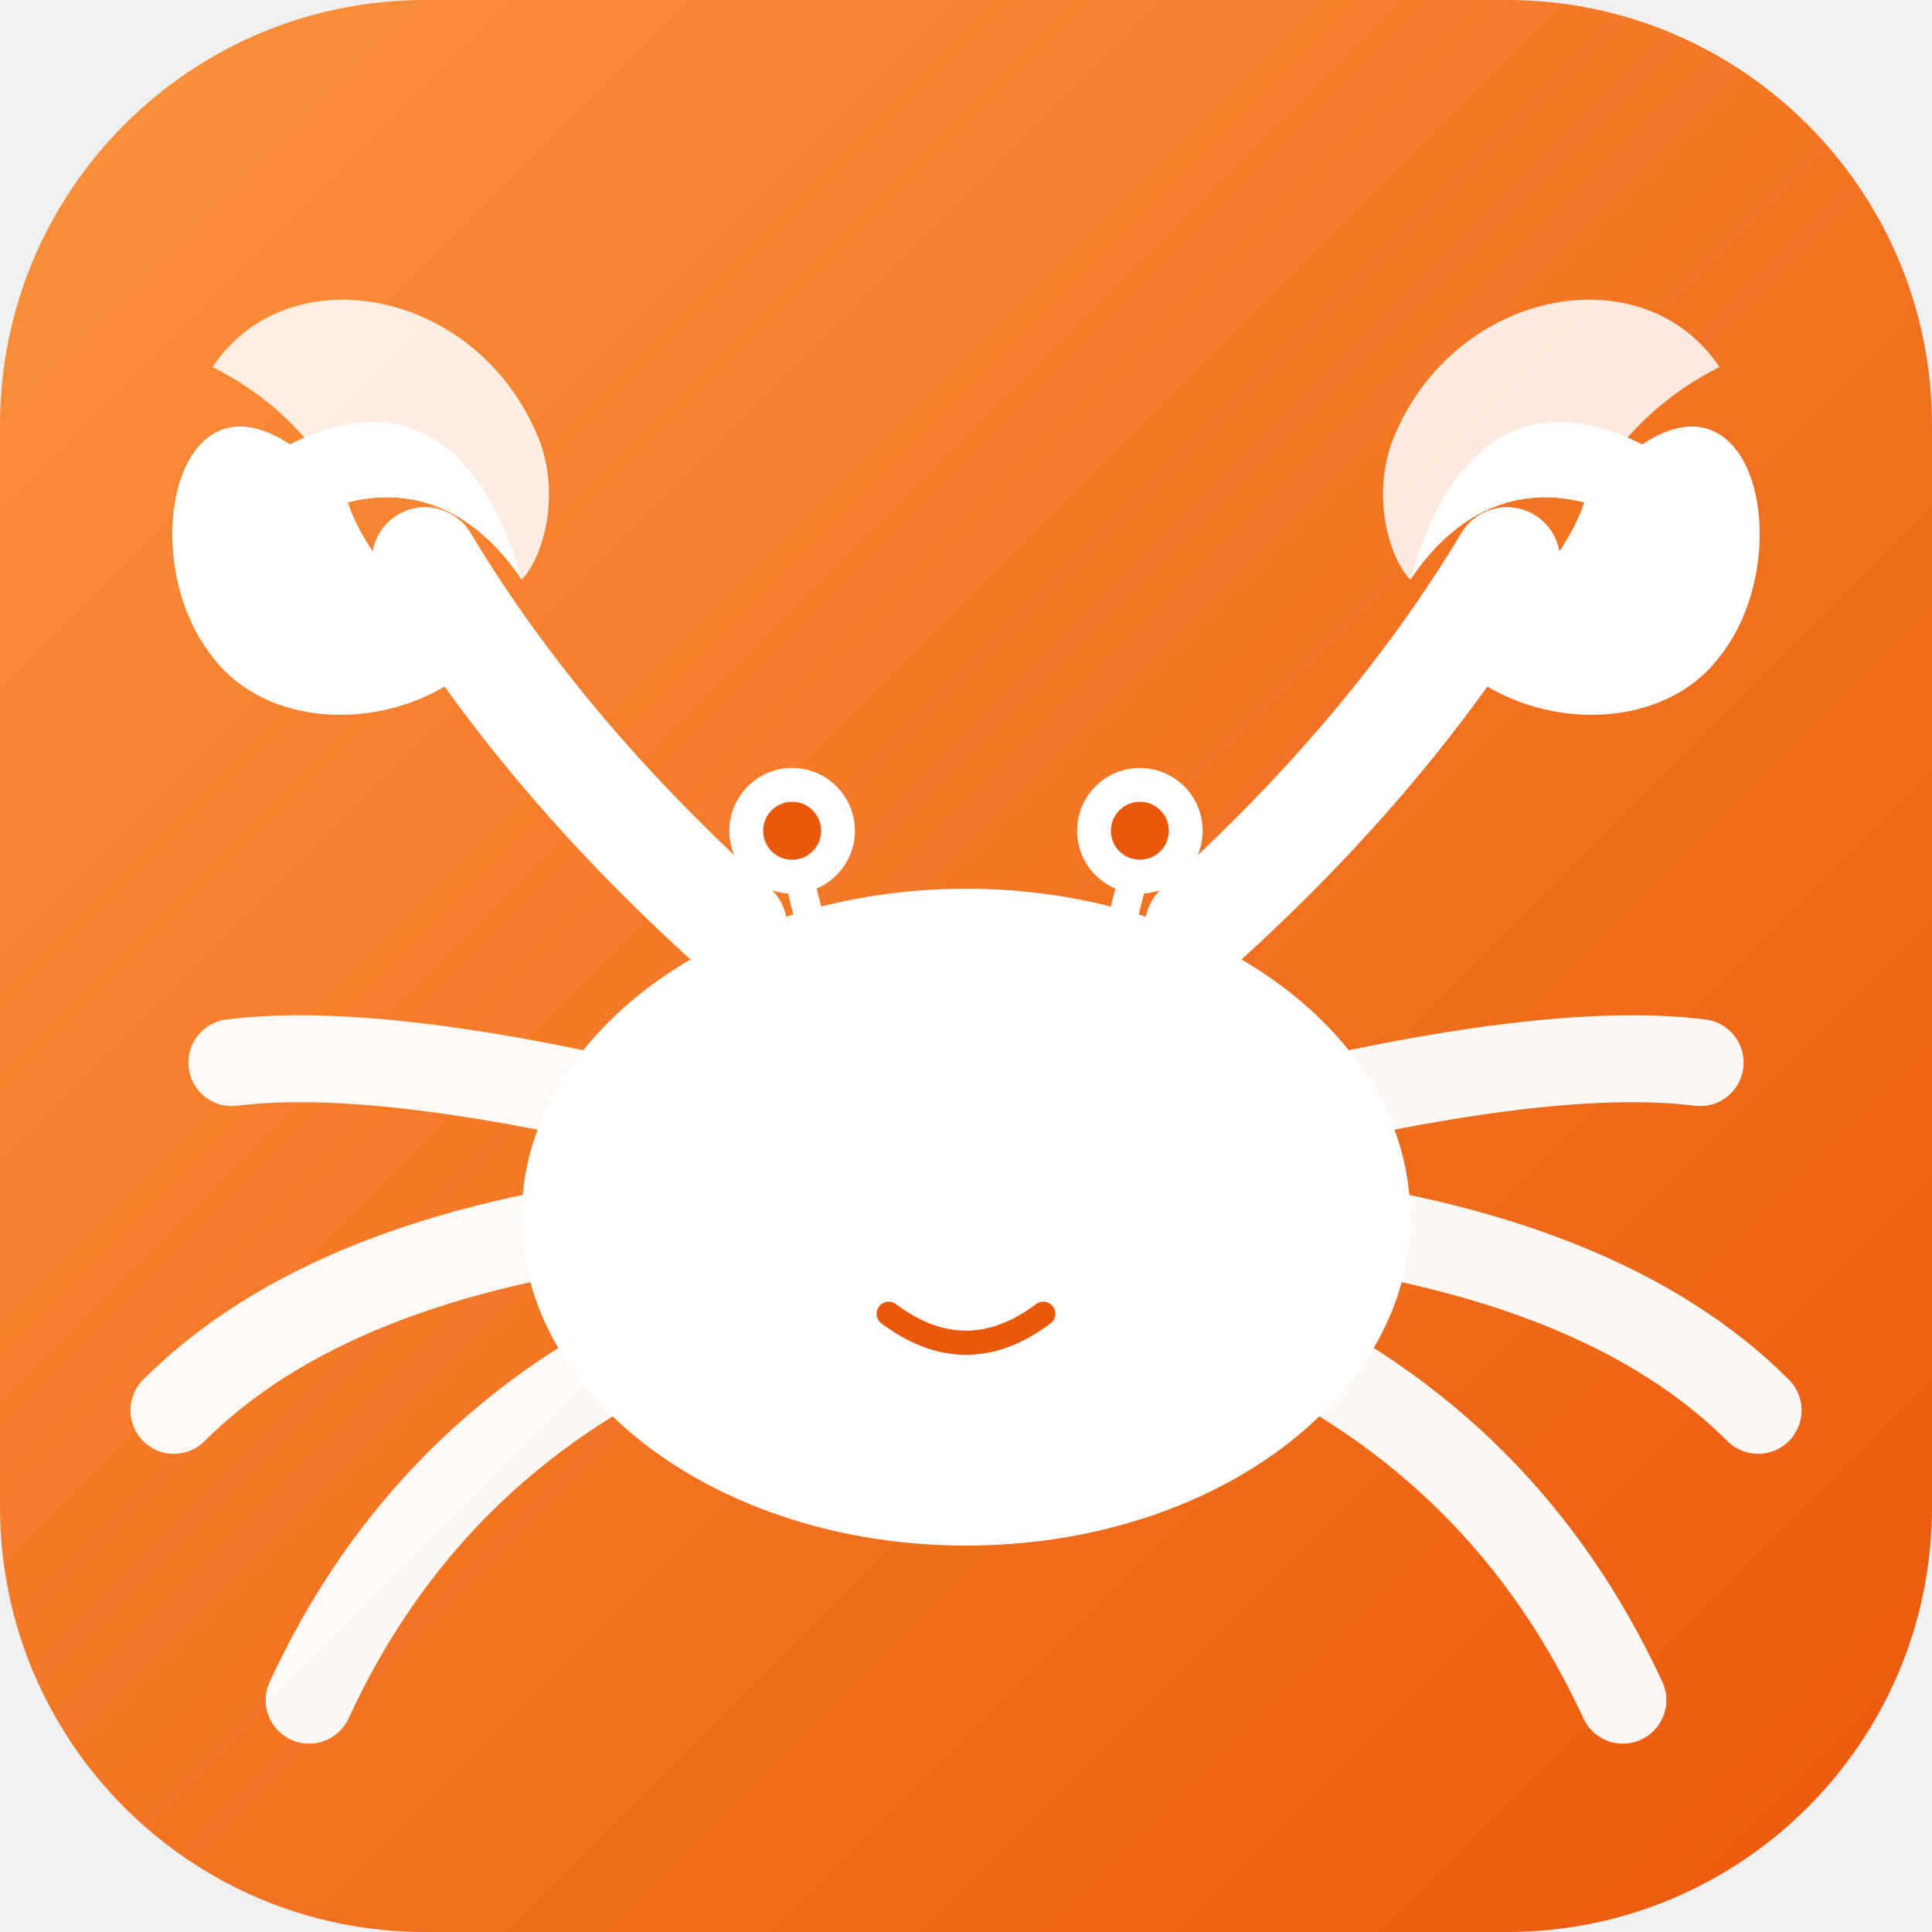
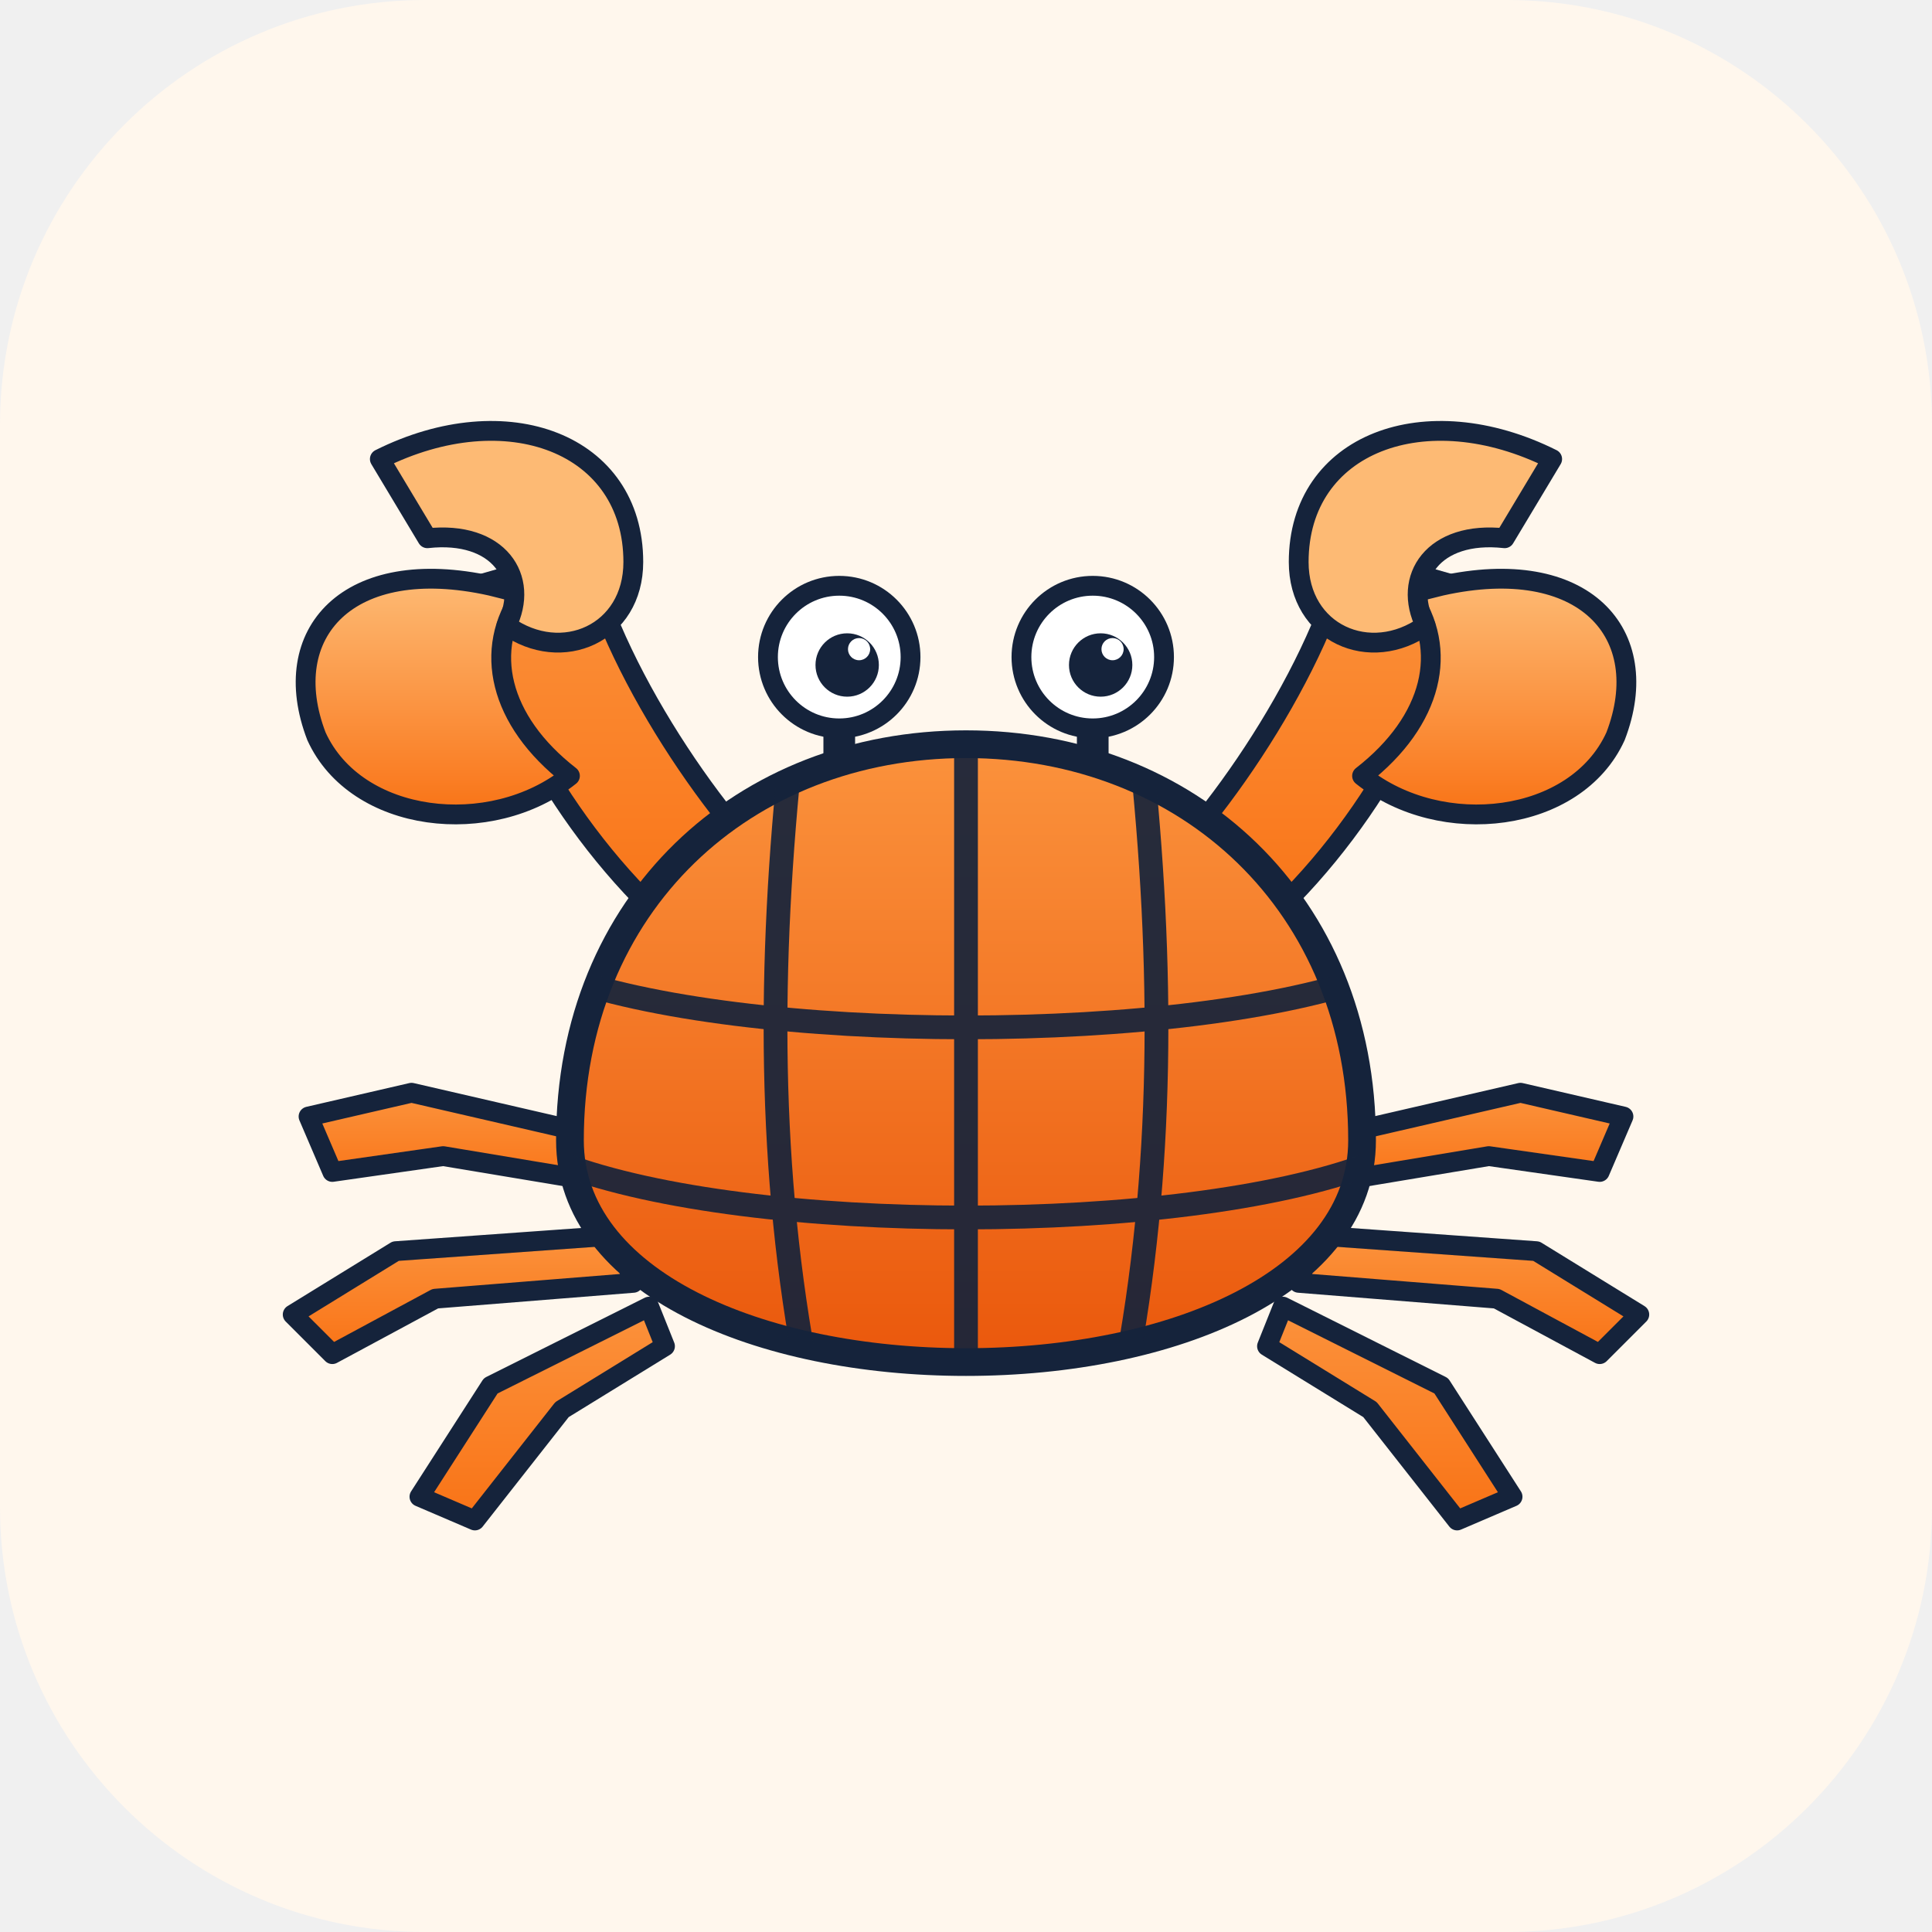
<svg xmlns="http://www.w3.org/2000/svg" viewBox="0 0 200 200" fill="none">
  <defs>
-     <linearGradient id="bgGrad" x1="0" y1="0" x2="1" y2="1">
+     <linearGradient id="body" x1="0" y1="0" x2="0" y2="1">
      <stop offset="0" stop-color="#FB923C" />
      <stop offset="1" stop-color="#EA580C" />
    </linearGradient>
+     <linearGradient id="limb" x1="0" y1="0" x2="0" y2="1">
+       <stop offset="0" stop-color="#FB923C" />
+       <stop offset="1" stop-color="#F97316" />
+     </linearGradient>
+     <linearGradient id="claw" x1="0" y1="0" x2="0" y2="1">
+       <stop offset="0" stop-color="#FDBA74" />
+       <stop offset="1" stop-color="#F97316" />
+     </linearGradient>
+     <clipPath id="shellClip">
+       <path d="M50,122 C50,92 72,72 100,72 C128,72 150,92 150,122 C150,140 126,150 100,150 C74,150 50,140 50,122 Z" />
+     </clipPath>
  </defs>
-   <rect width="200" height="200" rx="44" fill="url(#bgGrad)" />
-   <g transform="translate(0,8)">
-     <g stroke="#fff" stroke-width="9" stroke-linecap="round" fill="none" opacity="0.95">
-       <path d="M70 130 Q44 142 32 168" />
-       <path d="M68 118 Q34 122 18 138" />
-       <path d="M72 108 Q40 100 24 102" />
-       <path d="M130 130 Q156 142 168 168" />
-       <path d="M132 118 Q166 122 182 138" />
-       <path d="M128 108 Q160 100 176 102" />
+   <rect width="200" height="200" rx="44" fill="#FFF7ED" />
+   <g transform="translate(18,18) scale(0.82)">
+     <g fill="url(#limb)" stroke="#15233B" stroke-width="2.5" stroke-linejoin="round" stroke-linecap="round">
+       <path d="M56,122 L30,116 L17,119 L20,126 L34,124 L58,128 Z" />
+       <path d="M56,134 L28,136 L15,144 L20,149 L33,142 L58,140 Z" />
+       <path d="M60,143 L40,153 L31,167 L38,170 L49,156 L62,148 Z" />
+       <path d="M144,122 L170,116 L183,119 L180,126 L166,124 L142,128 Z" />
+       <path d="M144,134 L172,136 L185,144 L180,149 L167,142 L142,140 Z" />
+       <path d="M140,143 L160,153 L169,167 L162,170 L151,156 L138,148 Z" />
    </g>
-     <g stroke="#fff" stroke-width="11" stroke-linecap="round" fill="none">
-       <path d="M76 88 Q56 70 44 50" />
-       <path d="M124 88 Q144 70 156 50" />
+     <path d="M64,96 C50,84 40,66 38,52 L52,48 C56,64 70,84 80,92 Z" fill="url(#limb)" stroke="#15233B" stroke-width="2.5" stroke-linejoin="round" />
+     <path d="M40,52 C22,48 13,58 18,71 C23,82 40,84 50,76 C41,69 39,60 44,53 Z" fill="url(#claw)" stroke="#15233B" stroke-width="2.5" stroke-linejoin="round" />
+     <path d="M26,36 C42,28 58,34 58,49 C58,58 49,62 42,57 C45,51 41,45 32,46 Z" fill="#FDBA74" stroke="#15233B" stroke-width="2.5" stroke-linejoin="round" />
+     <path d="M136,96 C150,84 160,66 162,52 L148,48 C144,64 130,84 120,92 Z" fill="url(#limb)" stroke="#15233B" stroke-width="2.5" stroke-linejoin="round" />
+     <path d="M160,52 C178,48 187,58 182,71 C177,82 160,84 150,76 C159,69 161,60 156,53 Z" fill="url(#claw)" stroke="#15233B" stroke-width="2.5" stroke-linejoin="round" />
+     <path d="M174,36 C158,28 142,34 142,49 C142,58 151,62 158,57 C155,51 159,45 168,46 Z" fill="#FDBA74" stroke="#15233B" stroke-width="2.5" stroke-linejoin="round" />
+     <g stroke="#15233B" stroke-width="4" stroke-linecap="round">
+       <path d="M84,74 L84,62" />
+       <path d="M116,74 L116,62" />
    </g>
-     <path d="M30 38 C18 30 14 50 22 60 C28 68 42 68 50 60 C44 56 38 50 36 44 C44 42 50 46 54 52 C50 38 42 32 30 38 Z" fill="#fff" />
-     <path d="M22 30 C30 18 50 22 56 38 C58 44 56 50 54 52 C50 46 44 42 36 44 C32 36 26 32 22 30 Z" fill="#fff" opacity="0.85" />
-     <path d="M170 38 C182 30 186 50 178 60 C172 68 158 68 150 60 C156 56 162 50 164 44 C156 42 150 46 146 52 C150 38 158 32 170 38 Z" fill="#fff" />
-     <path d="M178 30 C170 18 150 22 144 38 C142 44 144 50 146 52 C150 46 156 42 164 44 C168 36 174 32 178 30 Z" fill="#fff" opacity="0.85" />
-     <ellipse cx="100" cy="118" rx="46" ry="34" fill="#fff" />
-     <g stroke="#fff" stroke-width="3" stroke-linecap="round">
-       <path d="M86 96 L82 80" />
-       <path d="M114 96 L118 80" />
+     <path d="M50,122 C50,92 72,72 100,72 C128,72 150,92 150,122 C150,140 126,150 100,150 C74,150 50,140 50,122 Z" fill="url(#body)" stroke="#15233B" stroke-width="3.5" />
+     <g clip-path="url(#shellClip)" stroke="#15233B" stroke-width="3" fill="none" stroke-linecap="round" opacity="0.92">
+       <path d="M78,72 C75,100 75,126 80,152" />
+       <path d="M100,71 L100,152" />
+       <path d="M122,72 C125,100 125,126 120,152" />
+       <path d="M48,101 C72,110 128,110 152,101" />
+       <path d="M49,125 C73,134 127,134 151,125" />
    </g>
-     <circle cx="82" cy="78" r="6.5" fill="#fff" />
-     <circle cx="118" cy="78" r="6.5" fill="#fff" />
-     <circle cx="82" cy="78" r="3" fill="#EA580C" />
-     <circle cx="118" cy="78" r="3" fill="#EA580C" />
-     <path d="M92 128 Q100 134 108 128" stroke="#EA580C" stroke-width="2.5" stroke-linecap="round" fill="none" />
+     <circle cx="84" cy="61" r="9" fill="#fff" stroke="#15233B" stroke-width="2.5" />
+     <circle cx="116" cy="61" r="9" fill="#fff" stroke="#15233B" stroke-width="2.5" />
+     <circle cx="85" cy="62" r="4" fill="#15233B" />
+     <circle cx="117" cy="62" r="4" fill="#15233B" />
+     <circle cx="86.5" cy="60" r="1.4" fill="#fff" />
+     <circle cx="118.5" cy="60" r="1.4" fill="#fff" />
  </g>
</svg>
